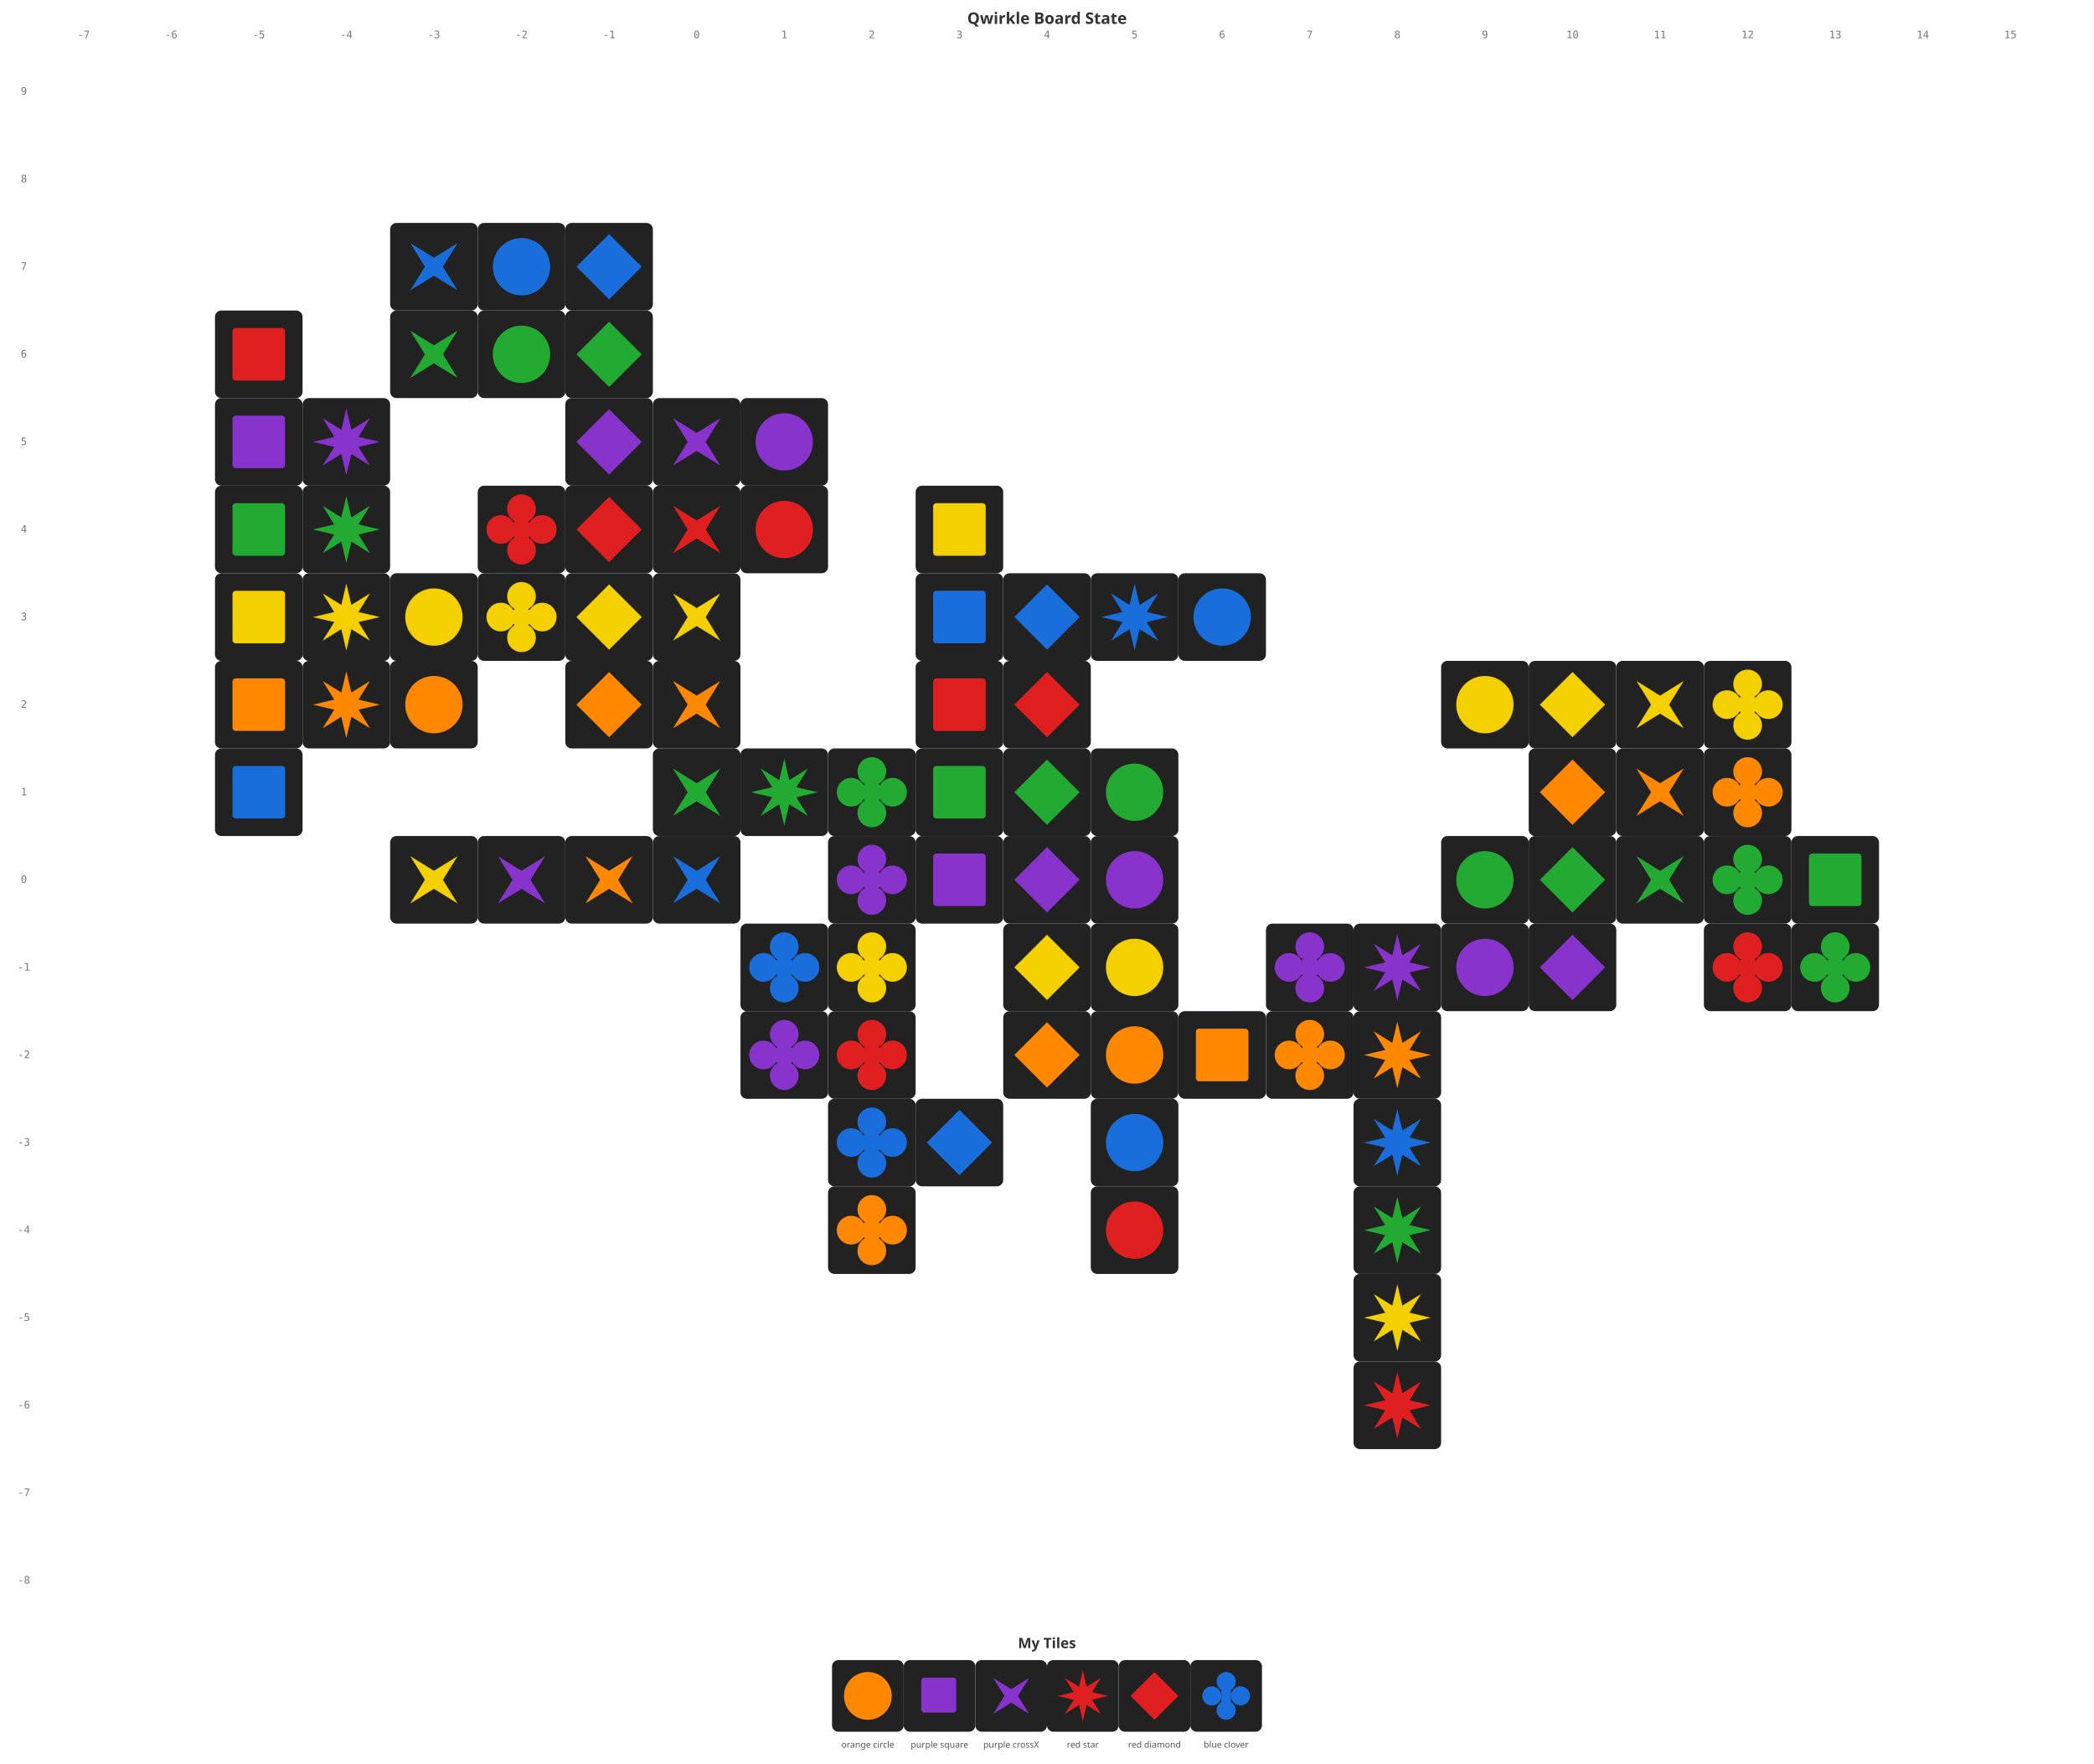
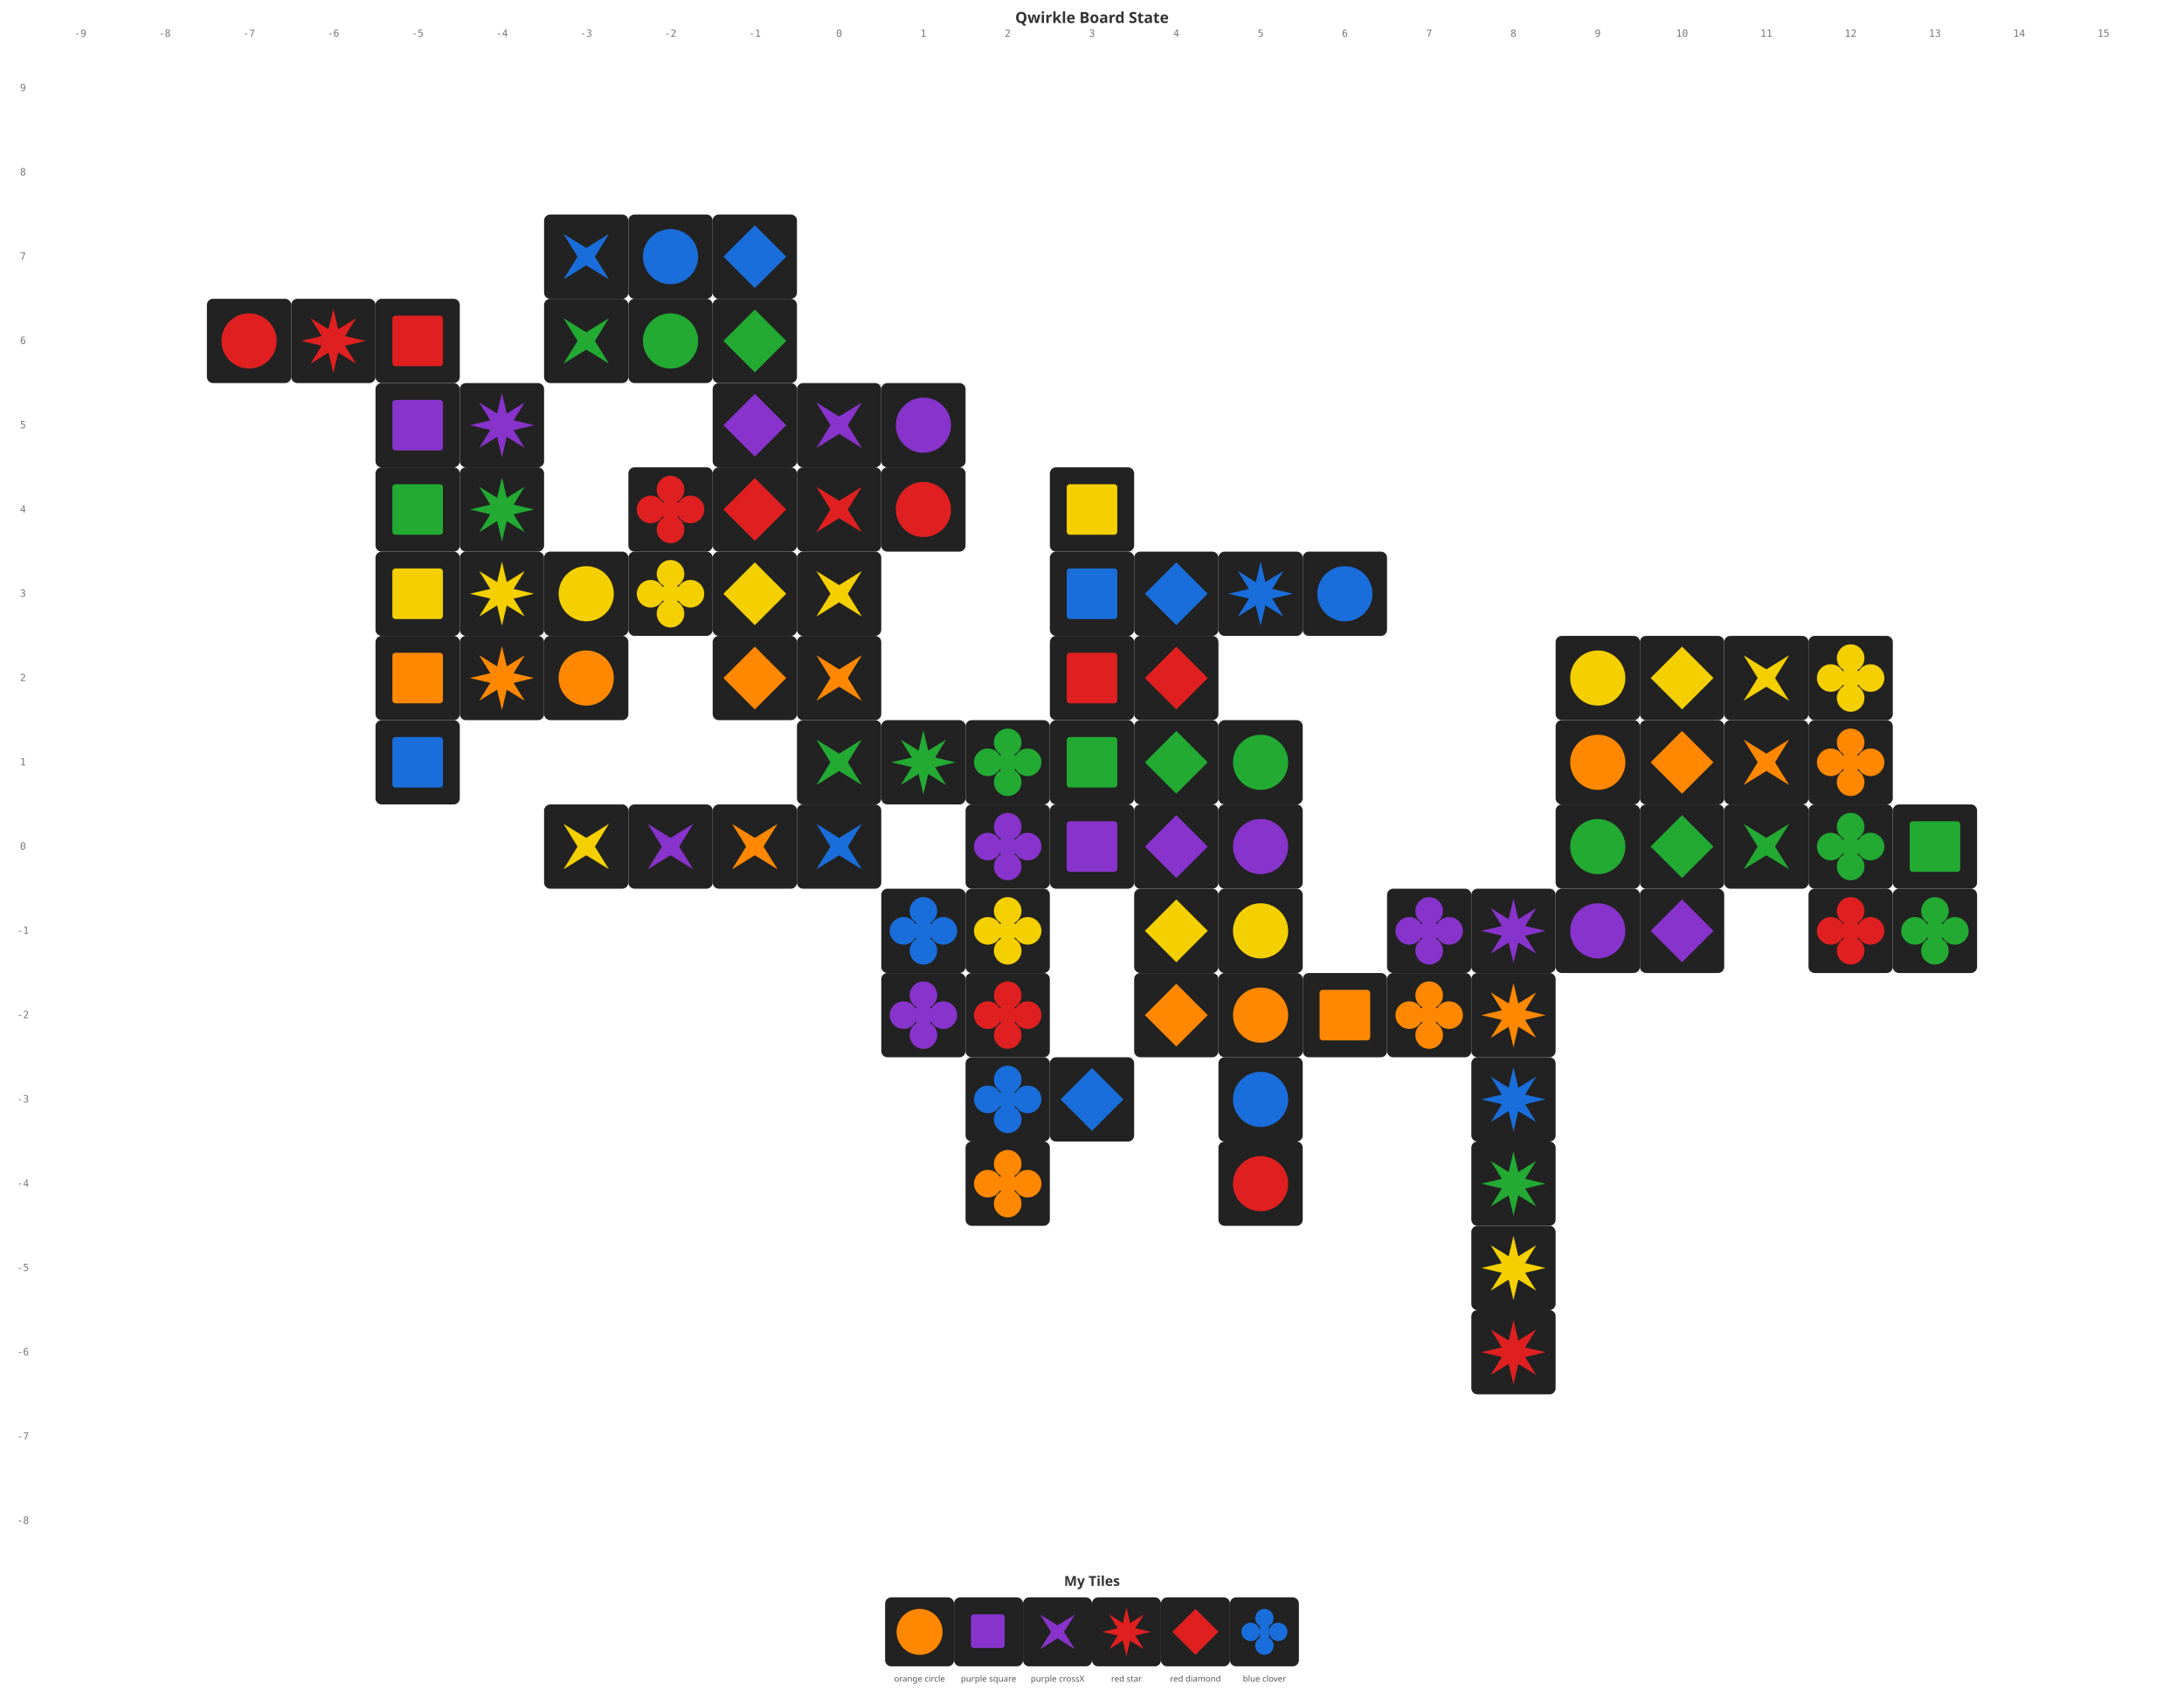
- <svg xmlns="http://www.w3.org/2000/svg" viewBox="0 0 2630 2215" width="2630" height="2215" style="background:#f5f0e8">
-   <text x="1315" y="30" text-anchor="middle" font-size="20" fill="#333" font-family="sans-serif" font-weight="bold">Qwirkle Board State</text>
-   <text x="105" y="48" text-anchor="middle" font-size="13" fill="#777" font-family="monospace">-7</text>
-   <text x="215" y="48" text-anchor="middle" font-size="13" fill="#777" font-family="monospace">-6</text>
-   <text x="325" y="48" text-anchor="middle" font-size="13" fill="#777" font-family="monospace">-5</text>
-   <text x="435" y="48" text-anchor="middle" font-size="13" fill="#777" font-family="monospace">-4</text>
-   <text x="545" y="48" text-anchor="middle" font-size="13" fill="#777" font-family="monospace">-3</text>
-   <text x="655" y="48" text-anchor="middle" font-size="13" fill="#777" font-family="monospace">-2</text>
-   <text x="765" y="48" text-anchor="middle" font-size="13" fill="#777" font-family="monospace">-1</text>
-   <text x="875" y="48" text-anchor="middle" font-size="13" fill="#777" font-family="monospace">0</text>
-   <text x="985" y="48" text-anchor="middle" font-size="13" fill="#777" font-family="monospace">1</text>
-   <text x="1095" y="48" text-anchor="middle" font-size="13" fill="#777" font-family="monospace">2</text>
-   <text x="1205" y="48" text-anchor="middle" font-size="13" fill="#777" font-family="monospace">3</text>
-   <text x="1315" y="48" text-anchor="middle" font-size="13" fill="#777" font-family="monospace">4</text>
-   <text x="1425" y="48" text-anchor="middle" font-size="13" fill="#777" font-family="monospace">5</text>
-   <text x="1535" y="48" text-anchor="middle" font-size="13" fill="#777" font-family="monospace">6</text>
-   <text x="1645" y="48" text-anchor="middle" font-size="13" fill="#777" font-family="monospace">7</text>
-   <text x="1755" y="48" text-anchor="middle" font-size="13" fill="#777" font-family="monospace">8</text>
-   <text x="1865" y="48" text-anchor="middle" font-size="13" fill="#777" font-family="monospace">9</text>
-   <text x="1975" y="48" text-anchor="middle" font-size="13" fill="#777" font-family="monospace">10</text>
-   <text x="2085" y="48" text-anchor="middle" font-size="13" fill="#777" font-family="monospace">11</text>
-   <text x="2195" y="48" text-anchor="middle" font-size="13" fill="#777" font-family="monospace">12</text>
-   <text x="2305" y="48" text-anchor="middle" font-size="13" fill="#777" font-family="monospace">13</text>
-   <text x="2415" y="48" text-anchor="middle" font-size="13" fill="#777" font-family="monospace">14</text>
-   <text x="2525" y="48" text-anchor="middle" font-size="13" fill="#777" font-family="monospace">15</text>
+ <svg xmlns="http://www.w3.org/2000/svg" viewBox="0 0 2850 2215" width="2850" height="2215" style="background:#f5f0e8">
+   <text x="1425" y="30" text-anchor="middle" font-size="20" fill="#333" font-family="sans-serif" font-weight="bold">Qwirkle Board State</text>
+   <text x="105" y="48" text-anchor="middle" font-size="13" fill="#777" font-family="monospace">-9</text>
+   <text x="215" y="48" text-anchor="middle" font-size="13" fill="#777" font-family="monospace">-8</text>
+   <text x="325" y="48" text-anchor="middle" font-size="13" fill="#777" font-family="monospace">-7</text>
+   <text x="435" y="48" text-anchor="middle" font-size="13" fill="#777" font-family="monospace">-6</text>
+   <text x="545" y="48" text-anchor="middle" font-size="13" fill="#777" font-family="monospace">-5</text>
+   <text x="655" y="48" text-anchor="middle" font-size="13" fill="#777" font-family="monospace">-4</text>
+   <text x="765" y="48" text-anchor="middle" font-size="13" fill="#777" font-family="monospace">-3</text>
+   <text x="875" y="48" text-anchor="middle" font-size="13" fill="#777" font-family="monospace">-2</text>
+   <text x="985" y="48" text-anchor="middle" font-size="13" fill="#777" font-family="monospace">-1</text>
+   <text x="1095" y="48" text-anchor="middle" font-size="13" fill="#777" font-family="monospace">0</text>
+   <text x="1205" y="48" text-anchor="middle" font-size="13" fill="#777" font-family="monospace">1</text>
+   <text x="1315" y="48" text-anchor="middle" font-size="13" fill="#777" font-family="monospace">2</text>
+   <text x="1425" y="48" text-anchor="middle" font-size="13" fill="#777" font-family="monospace">3</text>
+   <text x="1535" y="48" text-anchor="middle" font-size="13" fill="#777" font-family="monospace">4</text>
+   <text x="1645" y="48" text-anchor="middle" font-size="13" fill="#777" font-family="monospace">5</text>
+   <text x="1755" y="48" text-anchor="middle" font-size="13" fill="#777" font-family="monospace">6</text>
+   <text x="1865" y="48" text-anchor="middle" font-size="13" fill="#777" font-family="monospace">7</text>
+   <text x="1975" y="48" text-anchor="middle" font-size="13" fill="#777" font-family="monospace">8</text>
+   <text x="2085" y="48" text-anchor="middle" font-size="13" fill="#777" font-family="monospace">9</text>
+   <text x="2195" y="48" text-anchor="middle" font-size="13" fill="#777" font-family="monospace">10</text>
+   <text x="2305" y="48" text-anchor="middle" font-size="13" fill="#777" font-family="monospace">11</text>
+   <text x="2415" y="48" text-anchor="middle" font-size="13" fill="#777" font-family="monospace">12</text>
+   <text x="2525" y="48" text-anchor="middle" font-size="13" fill="#777" font-family="monospace">13</text>
+   <text x="2635" y="48" text-anchor="middle" font-size="13" fill="#777" font-family="monospace">14</text>
+   <text x="2745" y="48" text-anchor="middle" font-size="13" fill="#777" font-family="monospace">15</text>
  <text x="30" y="1989" text-anchor="middle" font-size="13" fill="#777" font-family="monospace">-8</text>
  <text x="30" y="1879" text-anchor="middle" font-size="13" fill="#777" font-family="monospace">-7</text>
  <text x="30" y="1769" text-anchor="middle" font-size="13" fill="#777" font-family="monospace">-6</text>
  <text x="30" y="1659" text-anchor="middle" font-size="13" fill="#777" font-family="monospace">-5</text>
  <text x="30" y="1549" text-anchor="middle" font-size="13" fill="#777" font-family="monospace">-4</text>
  <text x="30" y="1439" text-anchor="middle" font-size="13" fill="#777" font-family="monospace">-3</text>
  <text x="30" y="1329" text-anchor="middle" font-size="13" fill="#777" font-family="monospace">-2</text>
  <text x="30" y="1219" text-anchor="middle" font-size="13" fill="#777" font-family="monospace">-1</text>
  <text x="30" y="1109" text-anchor="middle" font-size="13" fill="#777" font-family="monospace">0</text>
  <text x="30" y="999" text-anchor="middle" font-size="13" fill="#777" font-family="monospace">1</text>
  <text x="30" y="889" text-anchor="middle" font-size="13" fill="#777" font-family="monospace">2</text>
  <text x="30" y="779" text-anchor="middle" font-size="13" fill="#777" font-family="monospace">3</text>
  <text x="30" y="669" text-anchor="middle" font-size="13" fill="#777" font-family="monospace">4</text>
  <text x="30" y="559" text-anchor="middle" font-size="13" fill="#777" font-family="monospace">5</text>
  <text x="30" y="449" text-anchor="middle" font-size="13" fill="#777" font-family="monospace">6</text>
  <text x="30" y="339" text-anchor="middle" font-size="13" fill="#777" font-family="monospace">7</text>
  <text x="30" y="229" text-anchor="middle" font-size="13" fill="#777" font-family="monospace">8</text>
  <text x="30" y="119" text-anchor="middle" font-size="13" fill="#777" font-family="monospace">9</text>
  <rect x="270" y="390" width="110" height="110" rx="8" fill="#222" />
-   <rect x="292" y="412" width="66" height="66" rx="4" fill="#e02020" />
-   <rect x="270" y="500" width="110" height="110" rx="8" fill="#222" />
-   <rect x="292" y="522" width="66" height="66" rx="4" fill="#8833cc" />
-   <rect x="270" y="610" width="110" height="110" rx="8" fill="#222" />
-   <rect x="292" y="632" width="66" height="66" rx="4" fill="#22aa33" />
-   <rect x="270" y="720" width="110" height="110" rx="8" fill="#222" />
-   <rect x="292" y="742" width="66" height="66" rx="4" fill="#f5d000" />
-   <rect x="270" y="830" width="110" height="110" rx="8" fill="#222" />
-   <rect x="292" y="852" width="66" height="66" rx="4" fill="#ff8800" />
-   <rect x="270" y="940" width="110" height="110" rx="8" fill="#222" />
-   <rect x="292" y="962" width="66" height="66" rx="4" fill="#1a6edb" />
-   <rect x="380" y="500" width="110" height="110" rx="8" fill="#222" />
-   <g transform="translate(435,555)">
+   <circle cx="325" cy="445" r="36" fill="#e02020" />
+   <rect x="380" y="390" width="110" height="110" rx="8" fill="#222" />
+   <g transform="translate(435,445)">
+     <polygon points="0,-42 8,-8 42,0 8,8 0,42 -8,8 -42,0 -8,-8" fill="#e02020" />
+     <polygon points="0,-42 8,-8 42,0 8,8 0,42 -8,8 -42,0 -8,-8" fill="#e02020" transform="rotate(45)" />
+   </g>
+   <rect x="490" y="390" width="110" height="110" rx="8" fill="#222" />
+   <rect x="512" y="412" width="66" height="66" rx="4" fill="#e02020" />
+   <rect x="490" y="500" width="110" height="110" rx="8" fill="#222" />
+   <rect x="512" y="522" width="66" height="66" rx="4" fill="#8833cc" />
+   <rect x="490" y="610" width="110" height="110" rx="8" fill="#222" />
+   <rect x="512" y="632" width="66" height="66" rx="4" fill="#22aa33" />
+   <rect x="490" y="720" width="110" height="110" rx="8" fill="#222" />
+   <rect x="512" y="742" width="66" height="66" rx="4" fill="#f5d000" />
+   <rect x="490" y="830" width="110" height="110" rx="8" fill="#222" />
+   <rect x="512" y="852" width="66" height="66" rx="4" fill="#ff8800" />
+   <rect x="490" y="940" width="110" height="110" rx="8" fill="#222" />
+   <rect x="512" y="962" width="66" height="66" rx="4" fill="#1a6edb" />
+   <rect x="600" y="500" width="110" height="110" rx="8" fill="#222" />
+   <g transform="translate(655,555)">
    <polygon points="0,-42 8,-8 42,0 8,8 0,42 -8,8 -42,0 -8,-8" fill="#8833cc" />
    <polygon points="0,-42 8,-8 42,0 8,8 0,42 -8,8 -42,0 -8,-8" fill="#8833cc" transform="rotate(45)" />
  </g>
-   <rect x="380" y="610" width="110" height="110" rx="8" fill="#222" />
-   <g transform="translate(435,665)">
+   <rect x="600" y="610" width="110" height="110" rx="8" fill="#222" />
+   <g transform="translate(655,665)">
    <polygon points="0,-42 8,-8 42,0 8,8 0,42 -8,8 -42,0 -8,-8" fill="#22aa33" />
    <polygon points="0,-42 8,-8 42,0 8,8 0,42 -8,8 -42,0 -8,-8" fill="#22aa33" transform="rotate(45)" />
  </g>
-   <rect x="380" y="720" width="110" height="110" rx="8" fill="#222" />
-   <g transform="translate(435,775)">
+   <rect x="600" y="720" width="110" height="110" rx="8" fill="#222" />
+   <g transform="translate(655,775)">
    <polygon points="0,-42 8,-8 42,0 8,8 0,42 -8,8 -42,0 -8,-8" fill="#f5d000" />
    <polygon points="0,-42 8,-8 42,0 8,8 0,42 -8,8 -42,0 -8,-8" fill="#f5d000" transform="rotate(45)" />
  </g>
-   <rect x="380" y="830" width="110" height="110" rx="8" fill="#222" />
-   <g transform="translate(435,885)">
+   <rect x="600" y="830" width="110" height="110" rx="8" fill="#222" />
+   <g transform="translate(655,885)">
    <polygon points="0,-42 8,-8 42,0 8,8 0,42 -8,8 -42,0 -8,-8" fill="#ff8800" />
    <polygon points="0,-42 8,-8 42,0 8,8 0,42 -8,8 -42,0 -8,-8" fill="#ff8800" transform="rotate(45)" />
  </g>
-   <rect x="490" y="280" width="110" height="110" rx="8" fill="#222" />
-   <g transform="translate(545,335) rotate(45)">
+   <rect x="710" y="280" width="110" height="110" rx="8" fill="#222" />
+   <g transform="translate(765,335) rotate(45)">
    <polygon points="0,-42 8,-8 42,0 8,8 0,42 -8,8 -42,0 -8,-8" fill="#1a6edb" />
  </g>
-   <rect x="490" y="390" width="110" height="110" rx="8" fill="#222" />
-   <g transform="translate(545,445) rotate(45)">
-     <polygon points="0,-42 8,-8 42,0 8,8 0,42 -8,8 -42,0 -8,-8" fill="#22aa33" />
-   </g>
-   <rect x="490" y="720" width="110" height="110" rx="8" fill="#222" />
-   <circle cx="545" cy="775" r="36" fill="#f5d000" />
-   <rect x="490" y="830" width="110" height="110" rx="8" fill="#222" />
-   <circle cx="545" cy="885" r="36" fill="#ff8800" />
-   <rect x="490" y="1050" width="110" height="110" rx="8" fill="#222" />
-   <g transform="translate(545,1105) rotate(45)">
+   <rect x="710" y="390" width="110" height="110" rx="8" fill="#222" />
+   <g transform="translate(765,445) rotate(45)">
+     <polygon points="0,-42 8,-8 42,0 8,8 0,42 -8,8 -42,0 -8,-8" fill="#22aa33" />
+   </g>
+   <rect x="710" y="720" width="110" height="110" rx="8" fill="#222" />
+   <circle cx="765" cy="775" r="36" fill="#f5d000" />
+   <rect x="710" y="830" width="110" height="110" rx="8" fill="#222" />
+   <circle cx="765" cy="885" r="36" fill="#ff8800" />
+   <rect x="710" y="1050" width="110" height="110" rx="8" fill="#222" />
+   <g transform="translate(765,1105) rotate(45)">
    <polygon points="0,-42 8,-8 42,0 8,8 0,42 -8,8 -42,0 -8,-8" fill="#f5d000" />
  </g>
-   <rect x="600" y="280" width="110" height="110" rx="8" fill="#222" />
-   <circle cx="655" cy="335" r="36" fill="#1a6edb" />
-   <rect x="600" y="390" width="110" height="110" rx="8" fill="#222" />
-   <circle cx="655" cy="445" r="36" fill="#22aa33" />
-   <rect x="600" y="610" width="110" height="110" rx="8" fill="#222" />
-   <g transform="translate(655,665)">
+   <rect x="820" y="280" width="110" height="110" rx="8" fill="#222" />
+   <circle cx="875" cy="335" r="36" fill="#1a6edb" />
+   <rect x="820" y="390" width="110" height="110" rx="8" fill="#222" />
+   <circle cx="875" cy="445" r="36" fill="#22aa33" />
+   <rect x="820" y="610" width="110" height="110" rx="8" fill="#222" />
+   <g transform="translate(875,665)">
    <circle cx="0" cy="-26" r="18" fill="#e02020" />
    <circle cx="26" cy="0" r="18" fill="#e02020" />
    <circle cx="0" cy="26" r="18" fill="#e02020" />
    <circle cx="-26" cy="0" r="18" fill="#e02020" />
    <rect x="-9" y="-26" width="18" height="52" fill="#e02020" />
    <rect x="-26" y="-9" width="52" height="18" fill="#e02020" />
  </g>
-   <rect x="600" y="720" width="110" height="110" rx="8" fill="#222" />
-   <g transform="translate(655,775)">
+   <rect x="820" y="720" width="110" height="110" rx="8" fill="#222" />
+   <g transform="translate(875,775)">
    <circle cx="0" cy="-26" r="18" fill="#f5d000" />
    <circle cx="26" cy="0" r="18" fill="#f5d000" />
    <circle cx="0" cy="26" r="18" fill="#f5d000" />
    <circle cx="-26" cy="0" r="18" fill="#f5d000" />
    <rect x="-9" y="-26" width="18" height="52" fill="#f5d000" />
    <rect x="-26" y="-9" width="52" height="18" fill="#f5d000" />
  </g>
-   <rect x="600" y="1050" width="110" height="110" rx="8" fill="#222" />
-   <g transform="translate(655,1105) rotate(45)">
-     <polygon points="0,-42 8,-8 42,0 8,8 0,42 -8,8 -42,0 -8,-8" fill="#8833cc" />
-   </g>
-   <rect x="710" y="280" width="110" height="110" rx="8" fill="#222" />
-   <polygon points="765,294 806,335 765,376 724,335" fill="#1a6edb" />
-   <rect x="710" y="390" width="110" height="110" rx="8" fill="#222" />
-   <polygon points="765,404 806,445 765,486 724,445" fill="#22aa33" />
-   <rect x="710" y="500" width="110" height="110" rx="8" fill="#222" />
-   <polygon points="765,514 806,555 765,596 724,555" fill="#8833cc" />
-   <rect x="710" y="610" width="110" height="110" rx="8" fill="#222" />
-   <polygon points="765,624 806,665 765,706 724,665" fill="#e02020" />
-   <rect x="710" y="720" width="110" height="110" rx="8" fill="#222" />
-   <polygon points="765,734 806,775 765,816 724,775" fill="#f5d000" />
-   <rect x="710" y="830" width="110" height="110" rx="8" fill="#222" />
-   <polygon points="765,844 806,885 765,926 724,885" fill="#ff8800" />
-   <rect x="710" y="1050" width="110" height="110" rx="8" fill="#222" />
-   <g transform="translate(765,1105) rotate(45)">
-     <polygon points="0,-42 8,-8 42,0 8,8 0,42 -8,8 -42,0 -8,-8" fill="#ff8800" />
-   </g>
-   <rect x="820" y="500" width="110" height="110" rx="8" fill="#222" />
-   <g transform="translate(875,555) rotate(45)">
-     <polygon points="0,-42 8,-8 42,0 8,8 0,42 -8,8 -42,0 -8,-8" fill="#8833cc" />
-   </g>
-   <rect x="820" y="610" width="110" height="110" rx="8" fill="#222" />
-   <g transform="translate(875,665) rotate(45)">
-     <polygon points="0,-42 8,-8 42,0 8,8 0,42 -8,8 -42,0 -8,-8" fill="#e02020" />
-   </g>
-   <rect x="820" y="720" width="110" height="110" rx="8" fill="#222" />
-   <g transform="translate(875,775) rotate(45)">
-     <polygon points="0,-42 8,-8 42,0 8,8 0,42 -8,8 -42,0 -8,-8" fill="#f5d000" />
-   </g>
-   <rect x="820" y="830" width="110" height="110" rx="8" fill="#222" />
-   <g transform="translate(875,885) rotate(45)">
-     <polygon points="0,-42 8,-8 42,0 8,8 0,42 -8,8 -42,0 -8,-8" fill="#ff8800" />
-   </g>
-   <rect x="820" y="940" width="110" height="110" rx="8" fill="#222" />
-   <g transform="translate(875,995) rotate(45)">
-     <polygon points="0,-42 8,-8 42,0 8,8 0,42 -8,8 -42,0 -8,-8" fill="#22aa33" />
-   </g>
  <rect x="820" y="1050" width="110" height="110" rx="8" fill="#222" />
  <g transform="translate(875,1105) rotate(45)">
+     <polygon points="0,-42 8,-8 42,0 8,8 0,42 -8,8 -42,0 -8,-8" fill="#8833cc" />
+   </g>
+   <rect x="930" y="280" width="110" height="110" rx="8" fill="#222" />
+   <polygon points="985,294 1026,335 985,376 944,335" fill="#1a6edb" />
+   <rect x="930" y="390" width="110" height="110" rx="8" fill="#222" />
+   <polygon points="985,404 1026,445 985,486 944,445" fill="#22aa33" />
+   <rect x="930" y="500" width="110" height="110" rx="8" fill="#222" />
+   <polygon points="985,514 1026,555 985,596 944,555" fill="#8833cc" />
+   <rect x="930" y="610" width="110" height="110" rx="8" fill="#222" />
+   <polygon points="985,624 1026,665 985,706 944,665" fill="#e02020" />
+   <rect x="930" y="720" width="110" height="110" rx="8" fill="#222" />
+   <polygon points="985,734 1026,775 985,816 944,775" fill="#f5d000" />
+   <rect x="930" y="830" width="110" height="110" rx="8" fill="#222" />
+   <polygon points="985,844 1026,885 985,926 944,885" fill="#ff8800" />
+   <rect x="930" y="1050" width="110" height="110" rx="8" fill="#222" />
+   <g transform="translate(985,1105) rotate(45)">
+     <polygon points="0,-42 8,-8 42,0 8,8 0,42 -8,8 -42,0 -8,-8" fill="#ff8800" />
+   </g>
+   <rect x="1040" y="500" width="110" height="110" rx="8" fill="#222" />
+   <g transform="translate(1095,555) rotate(45)">
+     <polygon points="0,-42 8,-8 42,0 8,8 0,42 -8,8 -42,0 -8,-8" fill="#8833cc" />
+   </g>
+   <rect x="1040" y="610" width="110" height="110" rx="8" fill="#222" />
+   <g transform="translate(1095,665) rotate(45)">
+     <polygon points="0,-42 8,-8 42,0 8,8 0,42 -8,8 -42,0 -8,-8" fill="#e02020" />
+   </g>
+   <rect x="1040" y="720" width="110" height="110" rx="8" fill="#222" />
+   <g transform="translate(1095,775) rotate(45)">
+     <polygon points="0,-42 8,-8 42,0 8,8 0,42 -8,8 -42,0 -8,-8" fill="#f5d000" />
+   </g>
+   <rect x="1040" y="830" width="110" height="110" rx="8" fill="#222" />
+   <g transform="translate(1095,885) rotate(45)">
+     <polygon points="0,-42 8,-8 42,0 8,8 0,42 -8,8 -42,0 -8,-8" fill="#ff8800" />
+   </g>
+   <rect x="1040" y="940" width="110" height="110" rx="8" fill="#222" />
+   <g transform="translate(1095,995) rotate(45)">
+     <polygon points="0,-42 8,-8 42,0 8,8 0,42 -8,8 -42,0 -8,-8" fill="#22aa33" />
+   </g>
+   <rect x="1040" y="1050" width="110" height="110" rx="8" fill="#222" />
+   <g transform="translate(1095,1105) rotate(45)">
    <polygon points="0,-42 8,-8 42,0 8,8 0,42 -8,8 -42,0 -8,-8" fill="#1a6edb" />
  </g>
-   <rect x="930" y="500" width="110" height="110" rx="8" fill="#222" />
-   <circle cx="985" cy="555" r="36" fill="#8833cc" />
-   <rect x="930" y="610" width="110" height="110" rx="8" fill="#222" />
-   <circle cx="985" cy="665" r="36" fill="#e02020" />
-   <rect x="930" y="940" width="110" height="110" rx="8" fill="#222" />
-   <g transform="translate(985,995)">
+   <rect x="1150" y="500" width="110" height="110" rx="8" fill="#222" />
+   <circle cx="1205" cy="555" r="36" fill="#8833cc" />
+   <rect x="1150" y="610" width="110" height="110" rx="8" fill="#222" />
+   <circle cx="1205" cy="665" r="36" fill="#e02020" />
+   <rect x="1150" y="940" width="110" height="110" rx="8" fill="#222" />
+   <g transform="translate(1205,995)">
    <polygon points="0,-42 8,-8 42,0 8,8 0,42 -8,8 -42,0 -8,-8" fill="#22aa33" />
    <polygon points="0,-42 8,-8 42,0 8,8 0,42 -8,8 -42,0 -8,-8" fill="#22aa33" transform="rotate(45)" />
  </g>
-   <rect x="930" y="1160" width="110" height="110" rx="8" fill="#222" />
-   <g transform="translate(985,1215)">
+   <rect x="1150" y="1160" width="110" height="110" rx="8" fill="#222" />
+   <g transform="translate(1205,1215)">
    <circle cx="0" cy="-26" r="18" fill="#1a6edb" />
    <circle cx="26" cy="0" r="18" fill="#1a6edb" />
    <circle cx="0" cy="26" r="18" fill="#1a6edb" />
    <circle cx="-26" cy="0" r="18" fill="#1a6edb" />
    <rect x="-9" y="-26" width="18" height="52" fill="#1a6edb" />
    <rect x="-26" y="-9" width="52" height="18" fill="#1a6edb" />
  </g>
-   <rect x="930" y="1270" width="110" height="110" rx="8" fill="#222" />
-   <g transform="translate(985,1325)">
+   <rect x="1150" y="1270" width="110" height="110" rx="8" fill="#222" />
+   <g transform="translate(1205,1325)">
    <circle cx="0" cy="-26" r="18" fill="#8833cc" />
    <circle cx="26" cy="0" r="18" fill="#8833cc" />
    <circle cx="0" cy="26" r="18" fill="#8833cc" />
    <circle cx="-26" cy="0" r="18" fill="#8833cc" />
    <rect x="-9" y="-26" width="18" height="52" fill="#8833cc" />
    <rect x="-26" y="-9" width="52" height="18" fill="#8833cc" />
  </g>
-   <rect x="1040" y="940" width="110" height="110" rx="8" fill="#222" />
-   <g transform="translate(1095,995)">
+   <rect x="1260" y="940" width="110" height="110" rx="8" fill="#222" />
+   <g transform="translate(1315,995)">
    <circle cx="0" cy="-26" r="18" fill="#22aa33" />
    <circle cx="26" cy="0" r="18" fill="#22aa33" />
    <circle cx="0" cy="26" r="18" fill="#22aa33" />
    <circle cx="-26" cy="0" r="18" fill="#22aa33" />
    <rect x="-9" y="-26" width="18" height="52" fill="#22aa33" />
    <rect x="-26" y="-9" width="52" height="18" fill="#22aa33" />
  </g>
-   <rect x="1040" y="1050" width="110" height="110" rx="8" fill="#222" />
-   <g transform="translate(1095,1105)">
+   <rect x="1260" y="1050" width="110" height="110" rx="8" fill="#222" />
+   <g transform="translate(1315,1105)">
    <circle cx="0" cy="-26" r="18" fill="#8833cc" />
    <circle cx="26" cy="0" r="18" fill="#8833cc" />
    <circle cx="0" cy="26" r="18" fill="#8833cc" />
    <circle cx="-26" cy="0" r="18" fill="#8833cc" />
    <rect x="-9" y="-26" width="18" height="52" fill="#8833cc" />
    <rect x="-26" y="-9" width="52" height="18" fill="#8833cc" />
  </g>
-   <rect x="1040" y="1160" width="110" height="110" rx="8" fill="#222" />
-   <g transform="translate(1095,1215)">
+   <rect x="1260" y="1160" width="110" height="110" rx="8" fill="#222" />
+   <g transform="translate(1315,1215)">
    <circle cx="0" cy="-26" r="18" fill="#f5d000" />
    <circle cx="26" cy="0" r="18" fill="#f5d000" />
    <circle cx="0" cy="26" r="18" fill="#f5d000" />
    <circle cx="-26" cy="0" r="18" fill="#f5d000" />
    <rect x="-9" y="-26" width="18" height="52" fill="#f5d000" />
    <rect x="-26" y="-9" width="52" height="18" fill="#f5d000" />
  </g>
-   <rect x="1040" y="1270" width="110" height="110" rx="8" fill="#222" />
-   <g transform="translate(1095,1325)">
+   <rect x="1260" y="1270" width="110" height="110" rx="8" fill="#222" />
+   <g transform="translate(1315,1325)">
    <circle cx="0" cy="-26" r="18" fill="#e02020" />
    <circle cx="26" cy="0" r="18" fill="#e02020" />
    <circle cx="0" cy="26" r="18" fill="#e02020" />
    <circle cx="-26" cy="0" r="18" fill="#e02020" />
    <rect x="-9" y="-26" width="18" height="52" fill="#e02020" />
    <rect x="-26" y="-9" width="52" height="18" fill="#e02020" />
  </g>
-   <rect x="1040" y="1380" width="110" height="110" rx="8" fill="#222" />
-   <g transform="translate(1095,1435)">
+   <rect x="1260" y="1380" width="110" height="110" rx="8" fill="#222" />
+   <g transform="translate(1315,1435)">
    <circle cx="0" cy="-26" r="18" fill="#1a6edb" />
    <circle cx="26" cy="0" r="18" fill="#1a6edb" />
    <circle cx="0" cy="26" r="18" fill="#1a6edb" />
    <circle cx="-26" cy="0" r="18" fill="#1a6edb" />
    <rect x="-9" y="-26" width="18" height="52" fill="#1a6edb" />
    <rect x="-26" y="-9" width="52" height="18" fill="#1a6edb" />
  </g>
-   <rect x="1040" y="1490" width="110" height="110" rx="8" fill="#222" />
-   <g transform="translate(1095,1545)">
+   <rect x="1260" y="1490" width="110" height="110" rx="8" fill="#222" />
+   <g transform="translate(1315,1545)">
    <circle cx="0" cy="-26" r="18" fill="#ff8800" />
    <circle cx="26" cy="0" r="18" fill="#ff8800" />
    <circle cx="0" cy="26" r="18" fill="#ff8800" />
    <circle cx="-26" cy="0" r="18" fill="#ff8800" />
    <rect x="-9" y="-26" width="18" height="52" fill="#ff8800" />
    <rect x="-26" y="-9" width="52" height="18" fill="#ff8800" />
  </g>
-   <rect x="1150" y="610" width="110" height="110" rx="8" fill="#222" />
-   <rect x="1172" y="632" width="66" height="66" rx="4" fill="#f5d000" />
-   <rect x="1150" y="720" width="110" height="110" rx="8" fill="#222" />
-   <rect x="1172" y="742" width="66" height="66" rx="4" fill="#1a6edb" />
-   <rect x="1150" y="830" width="110" height="110" rx="8" fill="#222" />
-   <rect x="1172" y="852" width="66" height="66" rx="4" fill="#e02020" />
-   <rect x="1150" y="940" width="110" height="110" rx="8" fill="#222" />
-   <rect x="1172" y="962" width="66" height="66" rx="4" fill="#22aa33" />
-   <rect x="1150" y="1050" width="110" height="110" rx="8" fill="#222" />
-   <rect x="1172" y="1072" width="66" height="66" rx="4" fill="#8833cc" />
-   <rect x="1150" y="1380" width="110" height="110" rx="8" fill="#222" />
-   <polygon points="1205,1394 1246,1435 1205,1476 1164,1435" fill="#1a6edb" />
-   <rect x="1260" y="720" width="110" height="110" rx="8" fill="#222" />
-   <polygon points="1315,734 1356,775 1315,816 1274,775" fill="#1a6edb" />
-   <rect x="1260" y="830" width="110" height="110" rx="8" fill="#222" />
-   <polygon points="1315,844 1356,885 1315,926 1274,885" fill="#e02020" />
-   <rect x="1260" y="940" width="110" height="110" rx="8" fill="#222" />
-   <polygon points="1315,954 1356,995 1315,1036 1274,995" fill="#22aa33" />
-   <rect x="1260" y="1050" width="110" height="110" rx="8" fill="#222" />
-   <polygon points="1315,1064 1356,1105 1315,1146 1274,1105" fill="#8833cc" />
-   <rect x="1260" y="1160" width="110" height="110" rx="8" fill="#222" />
-   <polygon points="1315,1174 1356,1215 1315,1256 1274,1215" fill="#f5d000" />
-   <rect x="1260" y="1270" width="110" height="110" rx="8" fill="#222" />
-   <polygon points="1315,1284 1356,1325 1315,1366 1274,1325" fill="#ff8800" />
+   <rect x="1370" y="610" width="110" height="110" rx="8" fill="#222" />
+   <rect x="1392" y="632" width="66" height="66" rx="4" fill="#f5d000" />
  <rect x="1370" y="720" width="110" height="110" rx="8" fill="#222" />
-   <g transform="translate(1425,775)">
+   <rect x="1392" y="742" width="66" height="66" rx="4" fill="#1a6edb" />
+   <rect x="1370" y="830" width="110" height="110" rx="8" fill="#222" />
+   <rect x="1392" y="852" width="66" height="66" rx="4" fill="#e02020" />
+   <rect x="1370" y="940" width="110" height="110" rx="8" fill="#222" />
+   <rect x="1392" y="962" width="66" height="66" rx="4" fill="#22aa33" />
+   <rect x="1370" y="1050" width="110" height="110" rx="8" fill="#222" />
+   <rect x="1392" y="1072" width="66" height="66" rx="4" fill="#8833cc" />
+   <rect x="1370" y="1380" width="110" height="110" rx="8" fill="#222" />
+   <polygon points="1425,1394 1466,1435 1425,1476 1384,1435" fill="#1a6edb" />
+   <rect x="1480" y="720" width="110" height="110" rx="8" fill="#222" />
+   <polygon points="1535,734 1576,775 1535,816 1494,775" fill="#1a6edb" />
+   <rect x="1480" y="830" width="110" height="110" rx="8" fill="#222" />
+   <polygon points="1535,844 1576,885 1535,926 1494,885" fill="#e02020" />
+   <rect x="1480" y="940" width="110" height="110" rx="8" fill="#222" />
+   <polygon points="1535,954 1576,995 1535,1036 1494,995" fill="#22aa33" />
+   <rect x="1480" y="1050" width="110" height="110" rx="8" fill="#222" />
+   <polygon points="1535,1064 1576,1105 1535,1146 1494,1105" fill="#8833cc" />
+   <rect x="1480" y="1160" width="110" height="110" rx="8" fill="#222" />
+   <polygon points="1535,1174 1576,1215 1535,1256 1494,1215" fill="#f5d000" />
+   <rect x="1480" y="1270" width="110" height="110" rx="8" fill="#222" />
+   <polygon points="1535,1284 1576,1325 1535,1366 1494,1325" fill="#ff8800" />
+   <rect x="1590" y="720" width="110" height="110" rx="8" fill="#222" />
+   <g transform="translate(1645,775)">
    <polygon points="0,-42 8,-8 42,0 8,8 0,42 -8,8 -42,0 -8,-8" fill="#1a6edb" />
    <polygon points="0,-42 8,-8 42,0 8,8 0,42 -8,8 -42,0 -8,-8" fill="#1a6edb" transform="rotate(45)" />
  </g>
-   <rect x="1370" y="940" width="110" height="110" rx="8" fill="#222" />
-   <circle cx="1425" cy="995" r="36" fill="#22aa33" />
-   <rect x="1370" y="1050" width="110" height="110" rx="8" fill="#222" />
-   <circle cx="1425" cy="1105" r="36" fill="#8833cc" />
-   <rect x="1370" y="1160" width="110" height="110" rx="8" fill="#222" />
-   <circle cx="1425" cy="1215" r="36" fill="#f5d000" />
-   <rect x="1370" y="1270" width="110" height="110" rx="8" fill="#222" />
-   <circle cx="1425" cy="1325" r="36" fill="#ff8800" />
-   <rect x="1370" y="1380" width="110" height="110" rx="8" fill="#222" />
-   <circle cx="1425" cy="1435" r="36" fill="#1a6edb" />
-   <rect x="1370" y="1490" width="110" height="110" rx="8" fill="#222" />
-   <circle cx="1425" cy="1545" r="36" fill="#e02020" />
-   <rect x="1480" y="720" width="110" height="110" rx="8" fill="#222" />
-   <circle cx="1535" cy="775" r="36" fill="#1a6edb" />
-   <rect x="1480" y="1270" width="110" height="110" rx="8" fill="#222" />
-   <rect x="1502" y="1292" width="66" height="66" rx="4" fill="#ff8800" />
+   <rect x="1590" y="940" width="110" height="110" rx="8" fill="#222" />
+   <circle cx="1645" cy="995" r="36" fill="#22aa33" />
+   <rect x="1590" y="1050" width="110" height="110" rx="8" fill="#222" />
+   <circle cx="1645" cy="1105" r="36" fill="#8833cc" />
  <rect x="1590" y="1160" width="110" height="110" rx="8" fill="#222" />
-   <g transform="translate(1645,1215)">
+   <circle cx="1645" cy="1215" r="36" fill="#f5d000" />
+   <rect x="1590" y="1270" width="110" height="110" rx="8" fill="#222" />
+   <circle cx="1645" cy="1325" r="36" fill="#ff8800" />
+   <rect x="1590" y="1380" width="110" height="110" rx="8" fill="#222" />
+   <circle cx="1645" cy="1435" r="36" fill="#1a6edb" />
+   <rect x="1590" y="1490" width="110" height="110" rx="8" fill="#222" />
+   <circle cx="1645" cy="1545" r="36" fill="#e02020" />
+   <rect x="1700" y="720" width="110" height="110" rx="8" fill="#222" />
+   <circle cx="1755" cy="775" r="36" fill="#1a6edb" />
+   <rect x="1700" y="1270" width="110" height="110" rx="8" fill="#222" />
+   <rect x="1722" y="1292" width="66" height="66" rx="4" fill="#ff8800" />
+   <rect x="1810" y="1160" width="110" height="110" rx="8" fill="#222" />
+   <g transform="translate(1865,1215)">
    <circle cx="0" cy="-26" r="18" fill="#8833cc" />
    <circle cx="26" cy="0" r="18" fill="#8833cc" />
    <circle cx="0" cy="26" r="18" fill="#8833cc" />
    <circle cx="-26" cy="0" r="18" fill="#8833cc" />
    <rect x="-9" y="-26" width="18" height="52" fill="#8833cc" />
    <rect x="-26" y="-9" width="52" height="18" fill="#8833cc" />
  </g>
-   <rect x="1590" y="1270" width="110" height="110" rx="8" fill="#222" />
-   <g transform="translate(1645,1325)">
+   <rect x="1810" y="1270" width="110" height="110" rx="8" fill="#222" />
+   <g transform="translate(1865,1325)">
    <circle cx="0" cy="-26" r="18" fill="#ff8800" />
    <circle cx="26" cy="0" r="18" fill="#ff8800" />
    <circle cx="0" cy="26" r="18" fill="#ff8800" />
    <circle cx="-26" cy="0" r="18" fill="#ff8800" />
    <rect x="-9" y="-26" width="18" height="52" fill="#ff8800" />
    <rect x="-26" y="-9" width="52" height="18" fill="#ff8800" />
  </g>
-   <rect x="1700" y="1160" width="110" height="110" rx="8" fill="#222" />
-   <g transform="translate(1755,1215)">
+   <rect x="1920" y="1160" width="110" height="110" rx="8" fill="#222" />
+   <g transform="translate(1975,1215)">
    <polygon points="0,-42 8,-8 42,0 8,8 0,42 -8,8 -42,0 -8,-8" fill="#8833cc" />
    <polygon points="0,-42 8,-8 42,0 8,8 0,42 -8,8 -42,0 -8,-8" fill="#8833cc" transform="rotate(45)" />
  </g>
-   <rect x="1700" y="1270" width="110" height="110" rx="8" fill="#222" />
-   <g transform="translate(1755,1325)">
+   <rect x="1920" y="1270" width="110" height="110" rx="8" fill="#222" />
+   <g transform="translate(1975,1325)">
    <polygon points="0,-42 8,-8 42,0 8,8 0,42 -8,8 -42,0 -8,-8" fill="#ff8800" />
    <polygon points="0,-42 8,-8 42,0 8,8 0,42 -8,8 -42,0 -8,-8" fill="#ff8800" transform="rotate(45)" />
  </g>
-   <rect x="1700" y="1380" width="110" height="110" rx="8" fill="#222" />
-   <g transform="translate(1755,1435)">
+   <rect x="1920" y="1380" width="110" height="110" rx="8" fill="#222" />
+   <g transform="translate(1975,1435)">
    <polygon points="0,-42 8,-8 42,0 8,8 0,42 -8,8 -42,0 -8,-8" fill="#1a6edb" />
    <polygon points="0,-42 8,-8 42,0 8,8 0,42 -8,8 -42,0 -8,-8" fill="#1a6edb" transform="rotate(45)" />
  </g>
-   <rect x="1700" y="1490" width="110" height="110" rx="8" fill="#222" />
-   <g transform="translate(1755,1545)">
+   <rect x="1920" y="1490" width="110" height="110" rx="8" fill="#222" />
+   <g transform="translate(1975,1545)">
    <polygon points="0,-42 8,-8 42,0 8,8 0,42 -8,8 -42,0 -8,-8" fill="#22aa33" />
    <polygon points="0,-42 8,-8 42,0 8,8 0,42 -8,8 -42,0 -8,-8" fill="#22aa33" transform="rotate(45)" />
  </g>
-   <rect x="1700" y="1600" width="110" height="110" rx="8" fill="#222" />
-   <g transform="translate(1755,1655)">
+   <rect x="1920" y="1600" width="110" height="110" rx="8" fill="#222" />
+   <g transform="translate(1975,1655)">
    <polygon points="0,-42 8,-8 42,0 8,8 0,42 -8,8 -42,0 -8,-8" fill="#f5d000" />
    <polygon points="0,-42 8,-8 42,0 8,8 0,42 -8,8 -42,0 -8,-8" fill="#f5d000" transform="rotate(45)" />
  </g>
-   <rect x="1700" y="1710" width="110" height="110" rx="8" fill="#222" />
-   <g transform="translate(1755,1765)">
+   <rect x="1920" y="1710" width="110" height="110" rx="8" fill="#222" />
+   <g transform="translate(1975,1765)">
    <polygon points="0,-42 8,-8 42,0 8,8 0,42 -8,8 -42,0 -8,-8" fill="#e02020" />
    <polygon points="0,-42 8,-8 42,0 8,8 0,42 -8,8 -42,0 -8,-8" fill="#e02020" transform="rotate(45)" />
  </g>
-   <rect x="1810" y="830" width="110" height="110" rx="8" fill="#222" />
-   <circle cx="1865" cy="885" r="36" fill="#f5d000" />
-   <rect x="1810" y="1050" width="110" height="110" rx="8" fill="#222" />
-   <circle cx="1865" cy="1105" r="36" fill="#22aa33" />
-   <rect x="1810" y="1160" width="110" height="110" rx="8" fill="#222" />
-   <circle cx="1865" cy="1215" r="36" fill="#8833cc" />
-   <rect x="1920" y="830" width="110" height="110" rx="8" fill="#222" />
-   <polygon points="1975,844 2016,885 1975,926 1934,885" fill="#f5d000" />
-   <rect x="1920" y="940" width="110" height="110" rx="8" fill="#222" />
-   <polygon points="1975,954 2016,995 1975,1036 1934,995" fill="#ff8800" />
-   <rect x="1920" y="1050" width="110" height="110" rx="8" fill="#222" />
-   <polygon points="1975,1064 2016,1105 1975,1146 1934,1105" fill="#22aa33" />
-   <rect x="1920" y="1160" width="110" height="110" rx="8" fill="#222" />
-   <polygon points="1975,1174 2016,1215 1975,1256 1934,1215" fill="#8833cc" />
  <rect x="2030" y="830" width="110" height="110" rx="8" fill="#222" />
-   <g transform="translate(2085,885) rotate(45)">
+   <circle cx="2085" cy="885" r="36" fill="#f5d000" />
+   <rect x="2030" y="940" width="110" height="110" rx="8" fill="#222" />
+   <circle cx="2085" cy="995" r="36" fill="#ff8800" />
+   <rect x="2030" y="1050" width="110" height="110" rx="8" fill="#222" />
+   <circle cx="2085" cy="1105" r="36" fill="#22aa33" />
+   <rect x="2030" y="1160" width="110" height="110" rx="8" fill="#222" />
+   <circle cx="2085" cy="1215" r="36" fill="#8833cc" />
+   <rect x="2140" y="830" width="110" height="110" rx="8" fill="#222" />
+   <polygon points="2195,844 2236,885 2195,926 2154,885" fill="#f5d000" />
+   <rect x="2140" y="940" width="110" height="110" rx="8" fill="#222" />
+   <polygon points="2195,954 2236,995 2195,1036 2154,995" fill="#ff8800" />
+   <rect x="2140" y="1050" width="110" height="110" rx="8" fill="#222" />
+   <polygon points="2195,1064 2236,1105 2195,1146 2154,1105" fill="#22aa33" />
+   <rect x="2140" y="1160" width="110" height="110" rx="8" fill="#222" />
+   <polygon points="2195,1174 2236,1215 2195,1256 2154,1215" fill="#8833cc" />
+   <rect x="2250" y="830" width="110" height="110" rx="8" fill="#222" />
+   <g transform="translate(2305,885) rotate(45)">
    <polygon points="0,-42 8,-8 42,0 8,8 0,42 -8,8 -42,0 -8,-8" fill="#f5d000" />
  </g>
-   <rect x="2030" y="940" width="110" height="110" rx="8" fill="#222" />
-   <g transform="translate(2085,995) rotate(45)">
+   <rect x="2250" y="940" width="110" height="110" rx="8" fill="#222" />
+   <g transform="translate(2305,995) rotate(45)">
    <polygon points="0,-42 8,-8 42,0 8,8 0,42 -8,8 -42,0 -8,-8" fill="#ff8800" />
  </g>
-   <rect x="2030" y="1050" width="110" height="110" rx="8" fill="#222" />
-   <g transform="translate(2085,1105) rotate(45)">
-     <polygon points="0,-42 8,-8 42,0 8,8 0,42 -8,8 -42,0 -8,-8" fill="#22aa33" />
-   </g>
-   <rect x="2140" y="830" width="110" height="110" rx="8" fill="#222" />
-   <g transform="translate(2195,885)">
+   <rect x="2250" y="1050" width="110" height="110" rx="8" fill="#222" />
+   <g transform="translate(2305,1105) rotate(45)">
+     <polygon points="0,-42 8,-8 42,0 8,8 0,42 -8,8 -42,0 -8,-8" fill="#22aa33" />
+   </g>
+   <rect x="2360" y="830" width="110" height="110" rx="8" fill="#222" />
+   <g transform="translate(2415,885)">
    <circle cx="0" cy="-26" r="18" fill="#f5d000" />
    <circle cx="26" cy="0" r="18" fill="#f5d000" />
    <circle cx="0" cy="26" r="18" fill="#f5d000" />
    <circle cx="-26" cy="0" r="18" fill="#f5d000" />
    <rect x="-9" y="-26" width="18" height="52" fill="#f5d000" />
    <rect x="-26" y="-9" width="52" height="18" fill="#f5d000" />
  </g>
-   <rect x="2140" y="940" width="110" height="110" rx="8" fill="#222" />
-   <g transform="translate(2195,995)">
+   <rect x="2360" y="940" width="110" height="110" rx="8" fill="#222" />
+   <g transform="translate(2415,995)">
    <circle cx="0" cy="-26" r="18" fill="#ff8800" />
    <circle cx="26" cy="0" r="18" fill="#ff8800" />
    <circle cx="0" cy="26" r="18" fill="#ff8800" />
    <circle cx="-26" cy="0" r="18" fill="#ff8800" />
    <rect x="-9" y="-26" width="18" height="52" fill="#ff8800" />
    <rect x="-26" y="-9" width="52" height="18" fill="#ff8800" />
  </g>
-   <rect x="2140" y="1050" width="110" height="110" rx="8" fill="#222" />
-   <g transform="translate(2195,1105)">
+   <rect x="2360" y="1050" width="110" height="110" rx="8" fill="#222" />
+   <g transform="translate(2415,1105)">
    <circle cx="0" cy="-26" r="18" fill="#22aa33" />
    <circle cx="26" cy="0" r="18" fill="#22aa33" />
    <circle cx="0" cy="26" r="18" fill="#22aa33" />
    <circle cx="-26" cy="0" r="18" fill="#22aa33" />
    <rect x="-9" y="-26" width="18" height="52" fill="#22aa33" />
    <rect x="-26" y="-9" width="52" height="18" fill="#22aa33" />
  </g>
-   <rect x="2140" y="1160" width="110" height="110" rx="8" fill="#222" />
-   <g transform="translate(2195,1215)">
+   <rect x="2360" y="1160" width="110" height="110" rx="8" fill="#222" />
+   <g transform="translate(2415,1215)">
    <circle cx="0" cy="-26" r="18" fill="#e02020" />
    <circle cx="26" cy="0" r="18" fill="#e02020" />
    <circle cx="0" cy="26" r="18" fill="#e02020" />
    <circle cx="-26" cy="0" r="18" fill="#e02020" />
    <rect x="-9" y="-26" width="18" height="52" fill="#e02020" />
    <rect x="-26" y="-9" width="52" height="18" fill="#e02020" />
  </g>
-   <rect x="2250" y="1050" width="110" height="110" rx="8" fill="#222" />
-   <rect x="2272" y="1072" width="66" height="66" rx="4" fill="#22aa33" />
-   <rect x="2250" y="1160" width="110" height="110" rx="8" fill="#222" />
-   <g transform="translate(2305,1215)">
+   <rect x="2470" y="1050" width="110" height="110" rx="8" fill="#222" />
+   <rect x="2492" y="1072" width="66" height="66" rx="4" fill="#22aa33" />
+   <rect x="2470" y="1160" width="110" height="110" rx="8" fill="#222" />
+   <g transform="translate(2525,1215)">
    <circle cx="0" cy="-26" r="18" fill="#22aa33" />
    <circle cx="26" cy="0" r="18" fill="#22aa33" />
    <circle cx="0" cy="26" r="18" fill="#22aa33" />
    <circle cx="-26" cy="0" r="18" fill="#22aa33" />
    <rect x="-9" y="-26" width="18" height="52" fill="#22aa33" />
    <rect x="-26" y="-9" width="52" height="18" fill="#22aa33" />
  </g>
-   <text x="1315" y="2070" text-anchor="middle" font-size="18" fill="#333" font-family="sans-serif" font-weight="bold">My Tiles</text>
-   <rect x="1045" y="2085" width="90" height="90" rx="8" fill="#222" />
-   <circle cx="1090" cy="2130" r="30" fill="#ff8800" />
-   <text x="1090" y="2195" text-anchor="middle" font-size="11" fill="#555" font-family="sans-serif">orange circle</text>
-   <rect x="1135" y="2085" width="90" height="90" rx="8" fill="#222" />
-   <rect x="1157" y="2107" width="44" height="44" rx="4" fill="#8833cc" />
-   <text x="1180" y="2195" text-anchor="middle" font-size="11" fill="#555" font-family="sans-serif">purple square</text>
-   <rect x="1225" y="2085" width="90" height="90" rx="8" fill="#222" />
-   <g transform="translate(1270,2130) rotate(45)">
+   <text x="1425" y="2070" text-anchor="middle" font-size="18" fill="#333" font-family="sans-serif" font-weight="bold">My Tiles</text>
+   <rect x="1155" y="2085" width="90" height="90" rx="8" fill="#222" />
+   <circle cx="1200" cy="2130" r="30" fill="#ff8800" />
+   <text x="1200" y="2195" text-anchor="middle" font-size="11" fill="#555" font-family="sans-serif">orange circle</text>
+   <rect x="1245" y="2085" width="90" height="90" rx="8" fill="#222" />
+   <rect x="1267" y="2107" width="44" height="44" rx="4" fill="#8833cc" />
+   <text x="1290" y="2195" text-anchor="middle" font-size="11" fill="#555" font-family="sans-serif">purple square</text>
+   <rect x="1335" y="2085" width="90" height="90" rx="8" fill="#222" />
+   <g transform="translate(1380,2130) rotate(45)">
    <polygon points="0,-32 6,-6 32,0 6,6 0,32 -6,6 -32,0 -6,-6" fill="#8833cc" />
  </g>
-   <text x="1270" y="2195" text-anchor="middle" font-size="11" fill="#555" font-family="sans-serif">purple crossX</text>
-   <rect x="1315" y="2085" width="90" height="90" rx="8" fill="#222" />
-   <g transform="translate(1360,2130)">
+   <text x="1380" y="2195" text-anchor="middle" font-size="11" fill="#555" font-family="sans-serif">purple crossX</text>
+   <rect x="1425" y="2085" width="90" height="90" rx="8" fill="#222" />
+   <g transform="translate(1470,2130)">
    <polygon points="0,-32 6,-6 32,0 6,6 0,32 -6,6 -32,0 -6,-6" fill="#e02020" />
    <polygon points="0,-32 6,-6 32,0 6,6 0,32 -6,6 -32,0 -6,-6" fill="#e02020" transform="rotate(45)" />
  </g>
-   <text x="1360" y="2195" text-anchor="middle" font-size="11" fill="#555" font-family="sans-serif">red star</text>
-   <rect x="1405" y="2085" width="90" height="90" rx="8" fill="#222" />
-   <polygon points="1450,2100 1480,2130 1450,2160 1420,2130" fill="#e02020" />
-   <text x="1450" y="2195" text-anchor="middle" font-size="11" fill="#555" font-family="sans-serif">red diamond</text>
-   <rect x="1495" y="2085" width="90" height="90" rx="8" fill="#222" />
-   <g transform="translate(1540,2130)">
+   <text x="1470" y="2195" text-anchor="middle" font-size="11" fill="#555" font-family="sans-serif">red star</text>
+   <rect x="1515" y="2085" width="90" height="90" rx="8" fill="#222" />
+   <polygon points="1560,2100 1590,2130 1560,2160 1530,2130" fill="#e02020" />
+   <text x="1560" y="2195" text-anchor="middle" font-size="11" fill="#555" font-family="sans-serif">red diamond</text>
+   <rect x="1605" y="2085" width="90" height="90" rx="8" fill="#222" />
+   <g transform="translate(1650,2130)">
    <circle cx="0" cy="-18" r="12" fill="#1a6edb" />
    <circle cx="18" cy="0" r="12" fill="#1a6edb" />
    <circle cx="0" cy="18" r="12" fill="#1a6edb" />
    <circle cx="-18" cy="0" r="12" fill="#1a6edb" />
    <rect x="-6" y="-18" width="12" height="36" fill="#1a6edb" />
  </g>
-   <text x="1540" y="2195" text-anchor="middle" font-size="11" fill="#555" font-family="sans-serif">blue clover</text>
+   <text x="1650" y="2195" text-anchor="middle" font-size="11" fill="#555" font-family="sans-serif">blue clover</text>
</svg>
